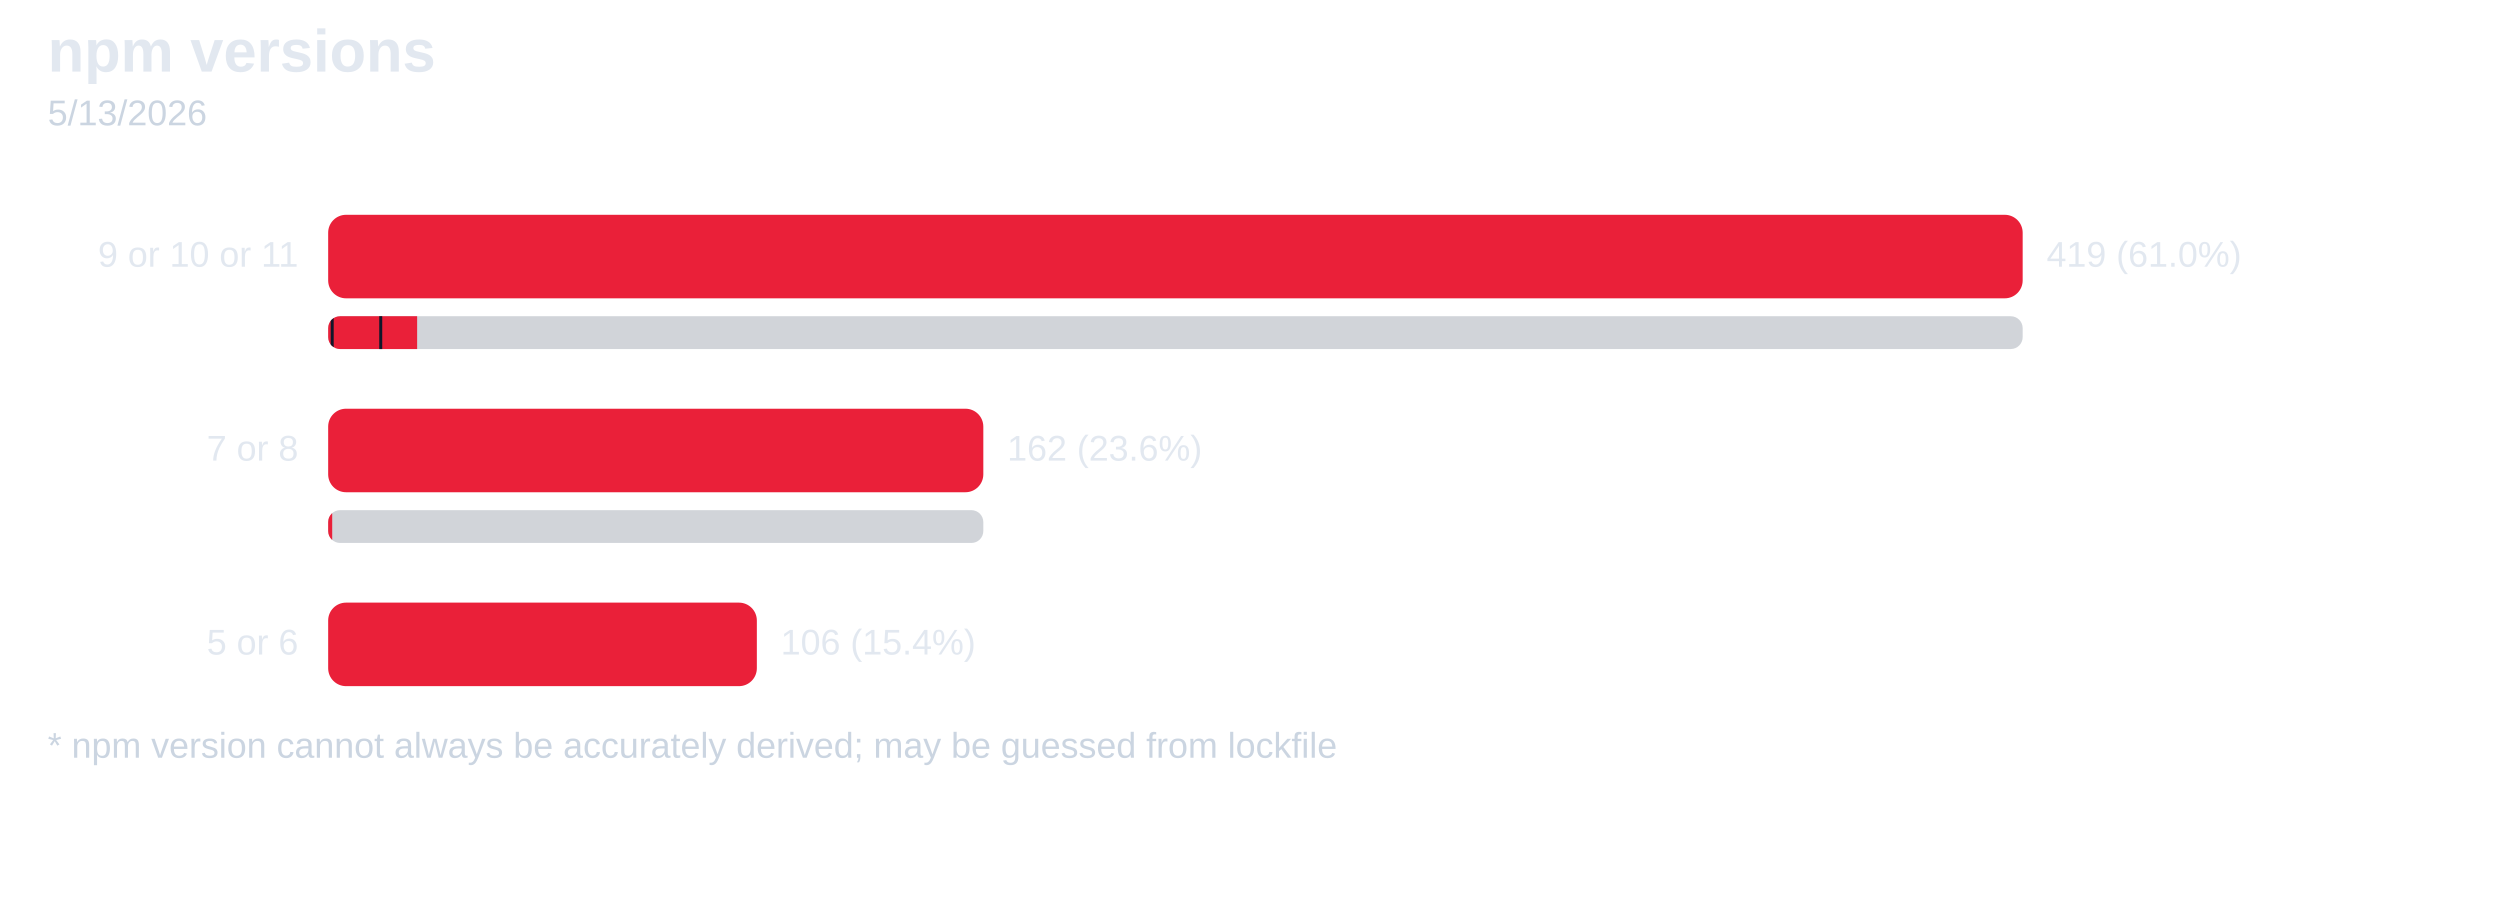
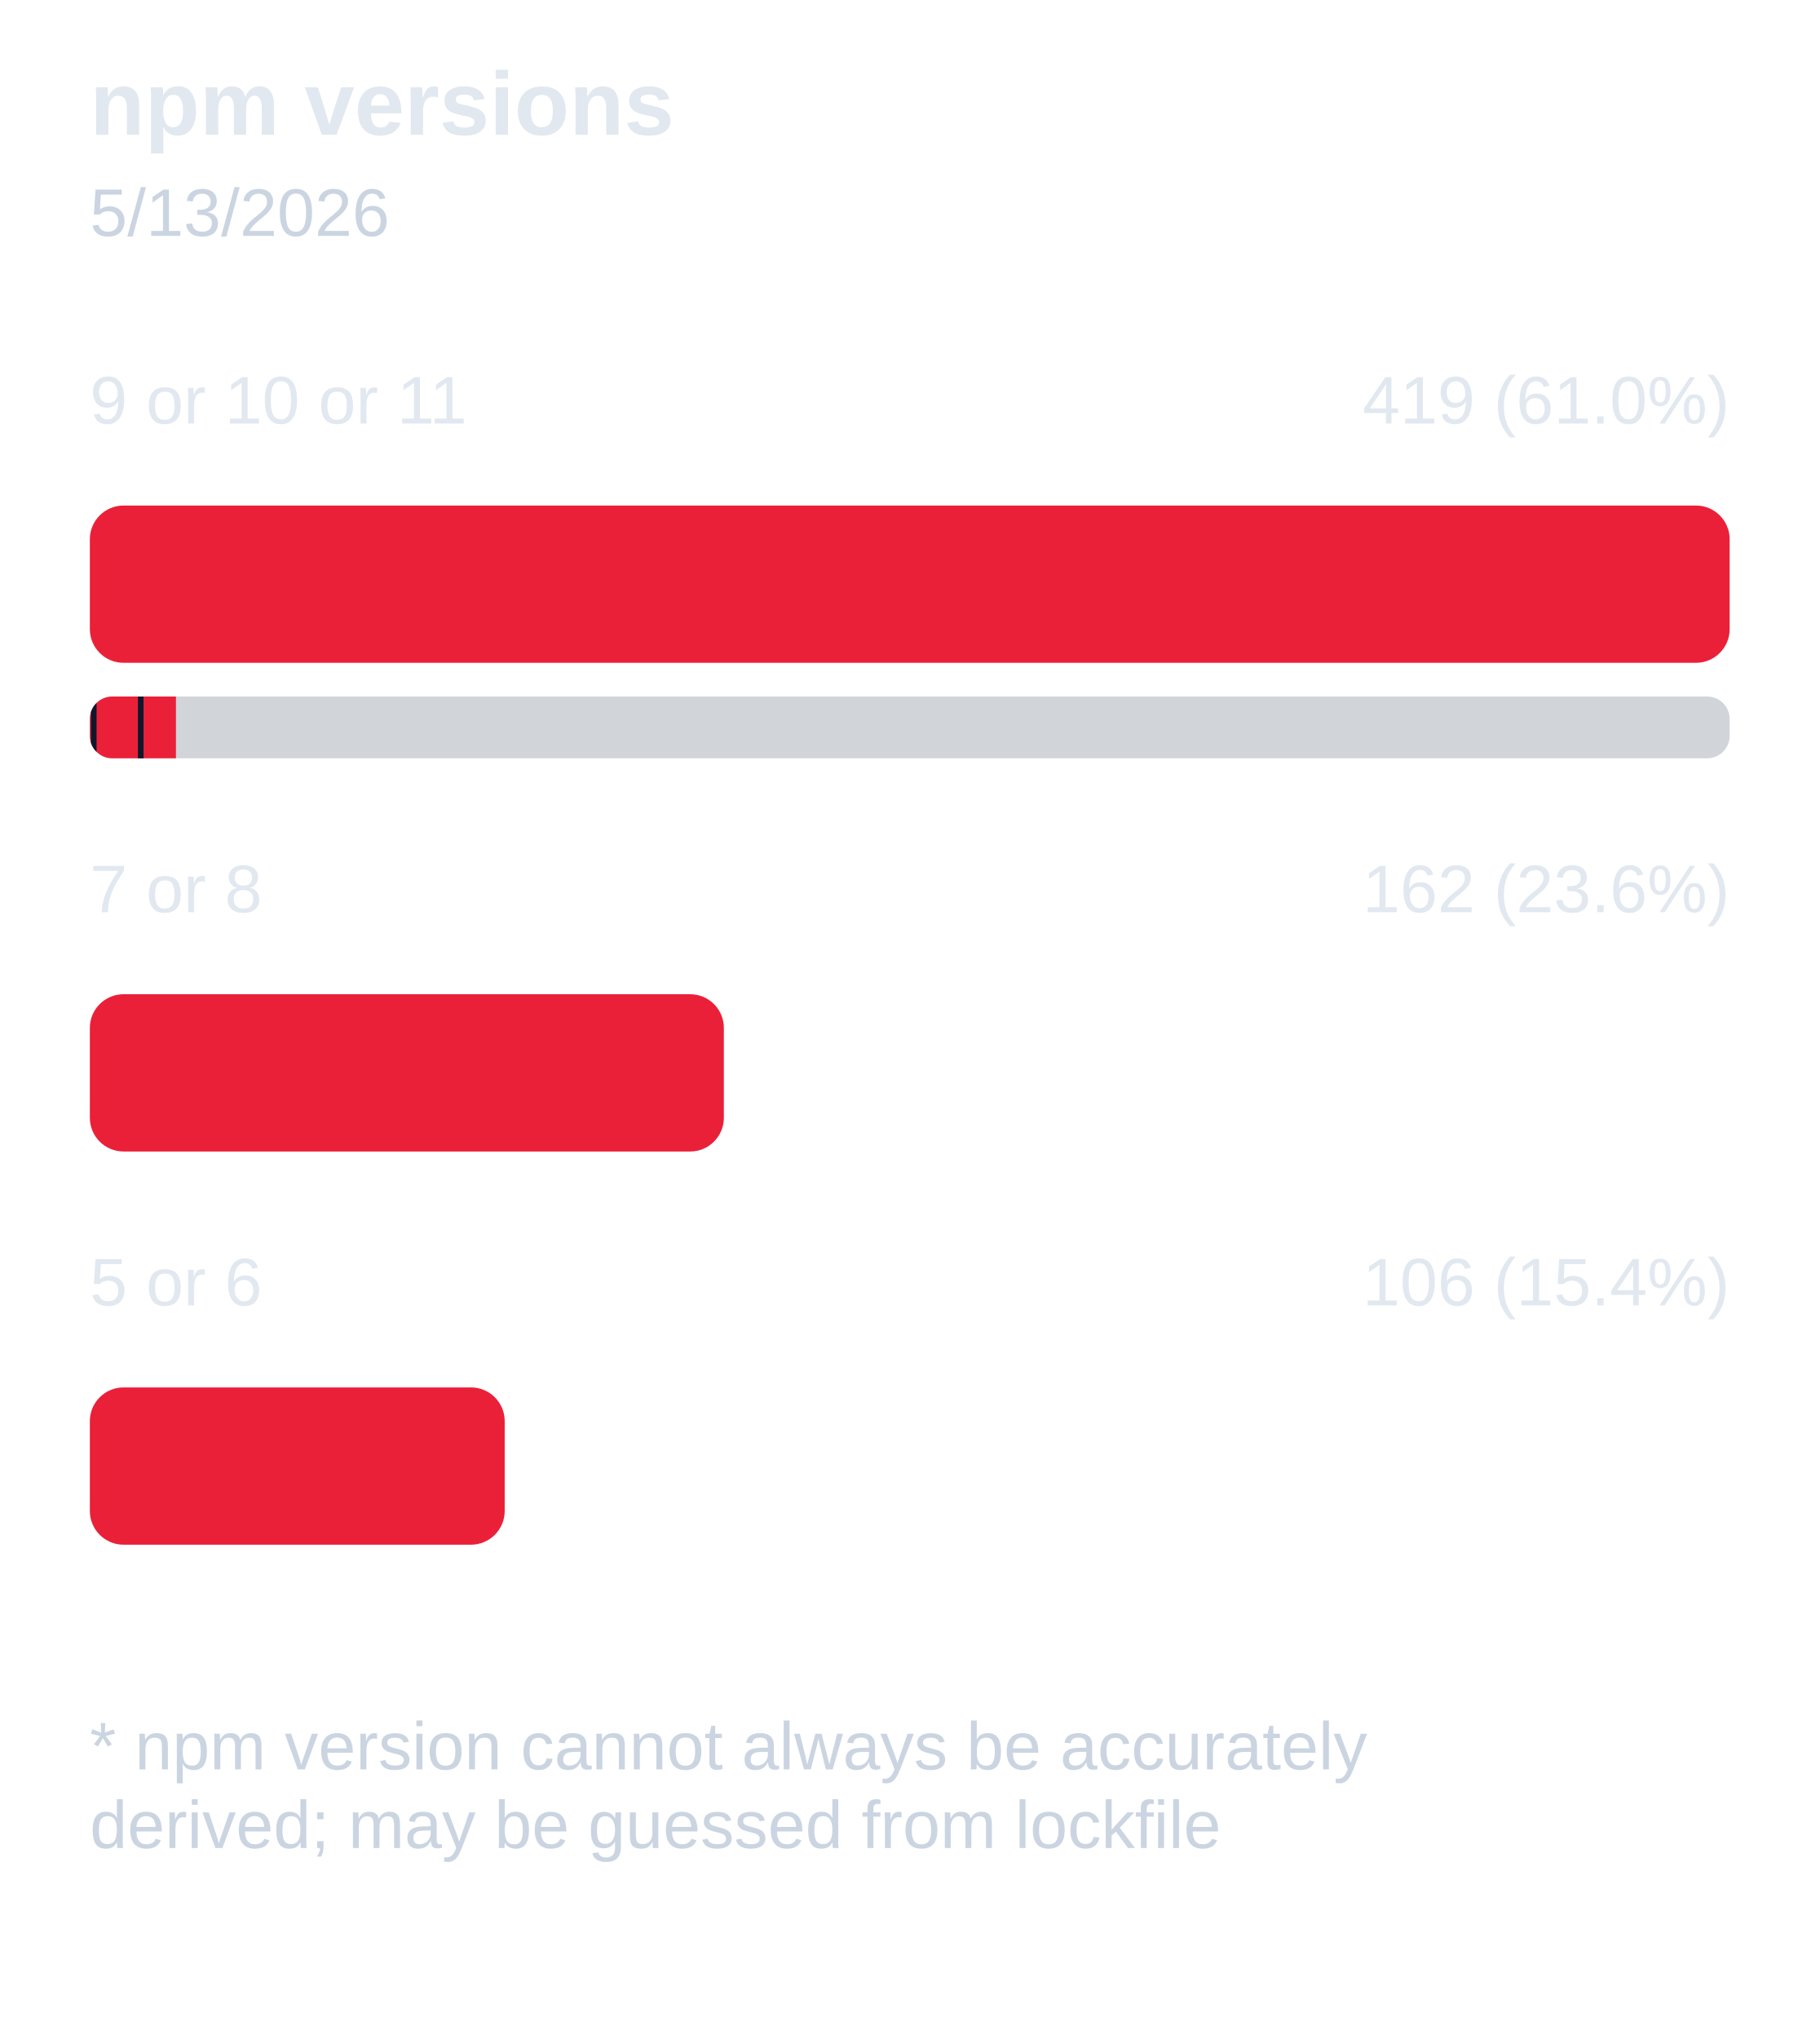
- <svg xmlns="http://www.w3.org/2000/svg" width="838" height="302" viewBox="0 0 838 302" role="img" aria-label="npm versions">
+ <svg xmlns="http://www.w3.org/2000/svg" width="324" height="363" viewBox="0 0 324 363" role="img" aria-label="npm versions">
  <style>
    text { font-family: "Helvetica Neue", Arial, sans-serif; }
-     .title { font-size: 20px; font-weight: 700; fill: #e2e8f0; }
+     .title { font-size: 16px; font-weight: 700; fill: #e2e8f0; }
    .subtitle { font-size: 12px; fill: #cbd5e1; }
    .footer { font-size: 12px; fill: #cbd5e1; }
-     .label { font-size: 12px; text-anchor: end; fill: #e2e8f0; }
+     .label { font-size: 12px; fill: #e2e8f0; }
    .value { font-size: 12px; fill: #e2e8f0; }
  </style>
  <text class="title" x="16" y="24">npm versions</text>
  <text class="subtitle" x="16" y="42">5/13/2026</text>
  <g class="bars">
    <g class="bar" data-label="9 or 10 or 11">
-       <text class="label" x="100" y="86" dominant-baseline="middle">9 or 10 or 11</text>
-       <rect x="110" y="72" width="568" height="28" rx="6" fill="#ea2039" />
-       <text class="value" x="686" y="86" dominant-baseline="middle">419 (61.0%)</text>
+       <text class="label" x="16" y="72" text-anchor="start" dominant-baseline="middle">9 or 10 or 11</text>
+       <text class="value" x="308" y="72" text-anchor="end" dominant-baseline="middle">419 (61.0%)</text>
+       <rect x="16" y="90" width="292" height="28" rx="6" fill="#ea2039" />
      <clipPath id="mini-bar-dark-0-9-or-10-or-11">
-         <rect x="110" y="106" width="568" height="11" rx="4" />
+         <rect x="16" y="124" width="292" height="11" rx="4" />
      </clipPath>
-       <rect x="110" y="106" width="568" height="11" rx="4" fill="#475569" opacity="0.25" />
+       <rect x="16" y="124" width="292" height="11" rx="4" fill="#475569" opacity="0.25" />
      <g clip-path="url(#mini-bar-dark-0-9-or-10-or-11)">
-         <rect x="110" y="106" width="1.356" height="11" fill="#ea2039" />
-         <rect x="111.356" y="106" width="16.267" height="11" fill="#ea2039" />
-         <line x1="111.356" y1="106" x2="111.356" y2="117" stroke="#0f172a" stroke-width="1" />
-         <rect x="127.623" y="106" width="12.2" height="11" fill="#ea2039" />
-         <line x1="127.623" y1="106" x2="127.623" y2="117" stroke="#0f172a" stroke-width="1" />
+         <rect x="16" y="124" width="0.697" height="11" fill="#ea2039" />
+         <rect x="16.697" y="124" width="8.363" height="11" fill="#ea2039" />
+         <line x1="16.697" y1="124" x2="16.697" y2="135" stroke="#0f172a" stroke-width="1" />
+         <rect x="25.06" y="124" width="6.272" height="11" fill="#ea2039" />
+         <line x1="25.06" y1="124" x2="25.06" y2="135" stroke="#0f172a" stroke-width="1" />
      </g>
    </g>
    <g class="bar" data-label="7 or 8">
-       <text class="label" x="100" y="151" dominant-baseline="middle">7 or 8</text>
-       <rect x="110" y="137" width="219.609" height="28" rx="6" fill="#ea2039" />
-       <text class="value" x="337.609" y="151" dominant-baseline="middle">162 (23.6%)</text>
-       <clipPath id="mini-bar-dark-1-7-or-8">
-         <rect x="110" y="171" width="219.609" height="11" rx="4" />
-       </clipPath>
-       <rect x="110" y="171" width="219.609" height="11" rx="4" fill="#475569" opacity="0.25" />
-       <g clip-path="url(#mini-bar-dark-1-7-or-8)">
-         <rect x="110" y="171" width="1.356" height="11" fill="#ea2039" />
-       </g>
+       <text class="label" x="16" y="159" text-anchor="start" dominant-baseline="middle">7 or 8</text>
+       <text class="value" x="308" y="159" text-anchor="end" dominant-baseline="middle">162 (23.6%)</text>
+       <rect x="16" y="177" width="112.897" height="28" rx="6" fill="#ea2039" />
    </g>
    <g class="bar" data-label="5 or 6">
-       <text class="label" x="100" y="216" dominant-baseline="middle">5 or 6</text>
-       <rect x="110" y="202" width="143.695" height="28" rx="6" fill="#ea2039" />
-       <text class="value" x="261.695" y="216" dominant-baseline="middle">106 (15.4%)</text>
+       <text class="label" x="16" y="229" text-anchor="start" dominant-baseline="middle">5 or 6</text>
+       <text class="value" x="308" y="229" text-anchor="end" dominant-baseline="middle">106 (15.4%)</text>
+       <rect x="16" y="247" width="73.871" height="28" rx="6" fill="#ea2039" />
    </g>
  </g>
-   <text class="footer" x="16" y="254">* npm version cannot always be accurately derived; may be guessed from lockfile</text>
+   <text class="footer" x="16" y="315">* npm version cannot always be accurately<tspan x="16" dy="14">derived; may be guessed from lockfile</tspan>
+   </text>
</svg>
